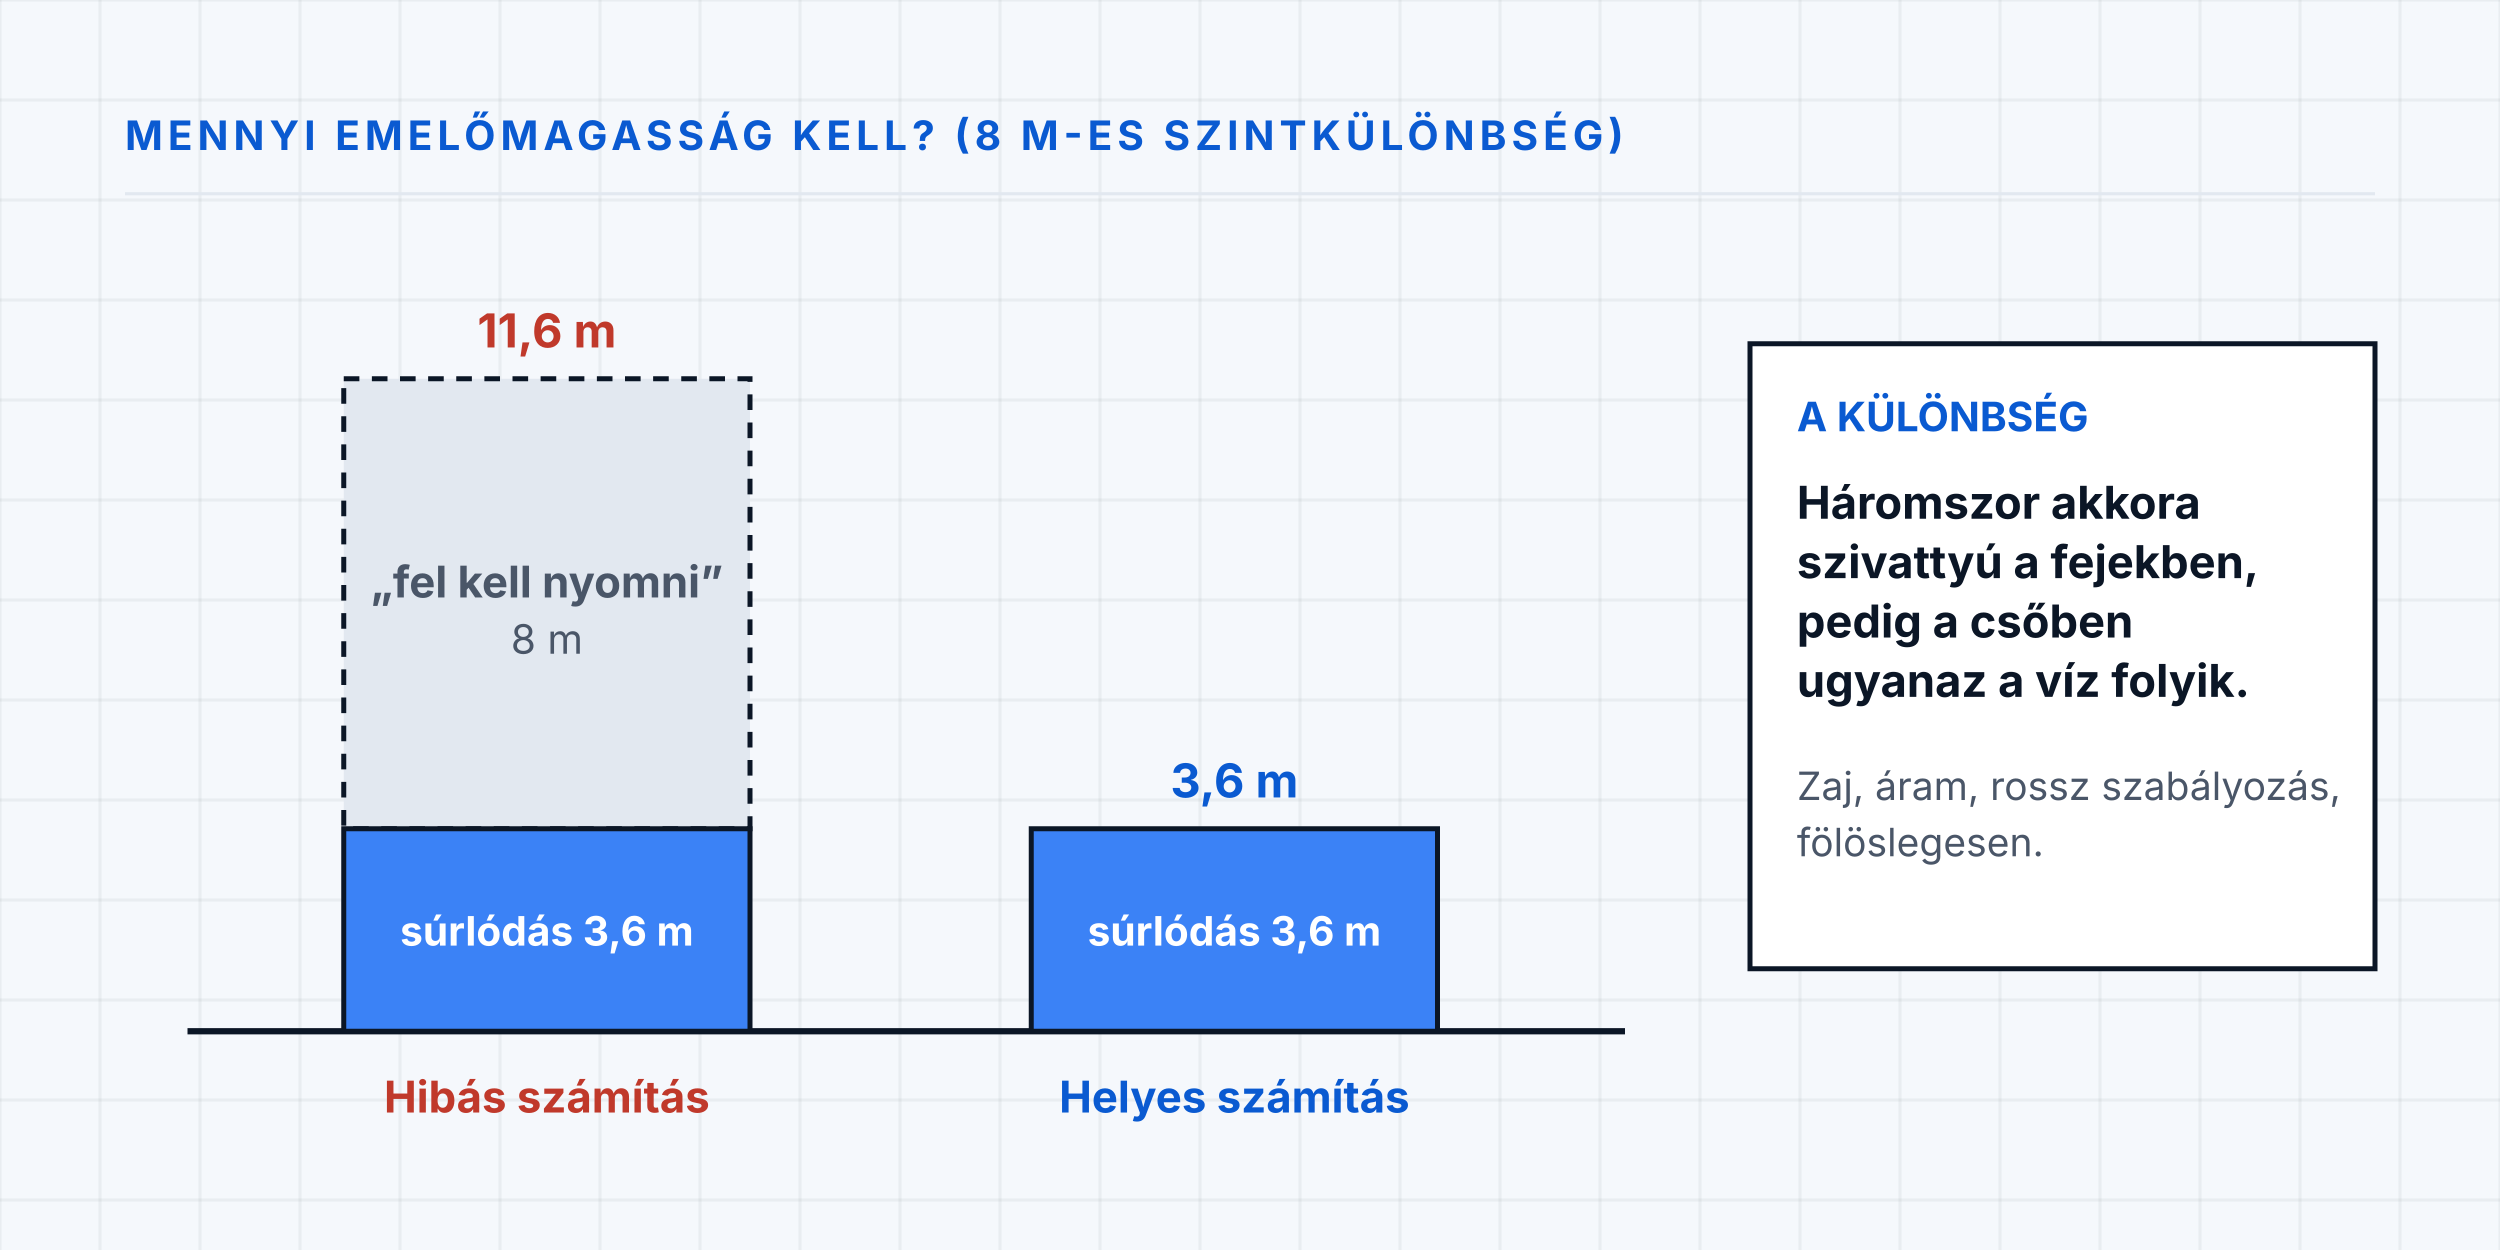
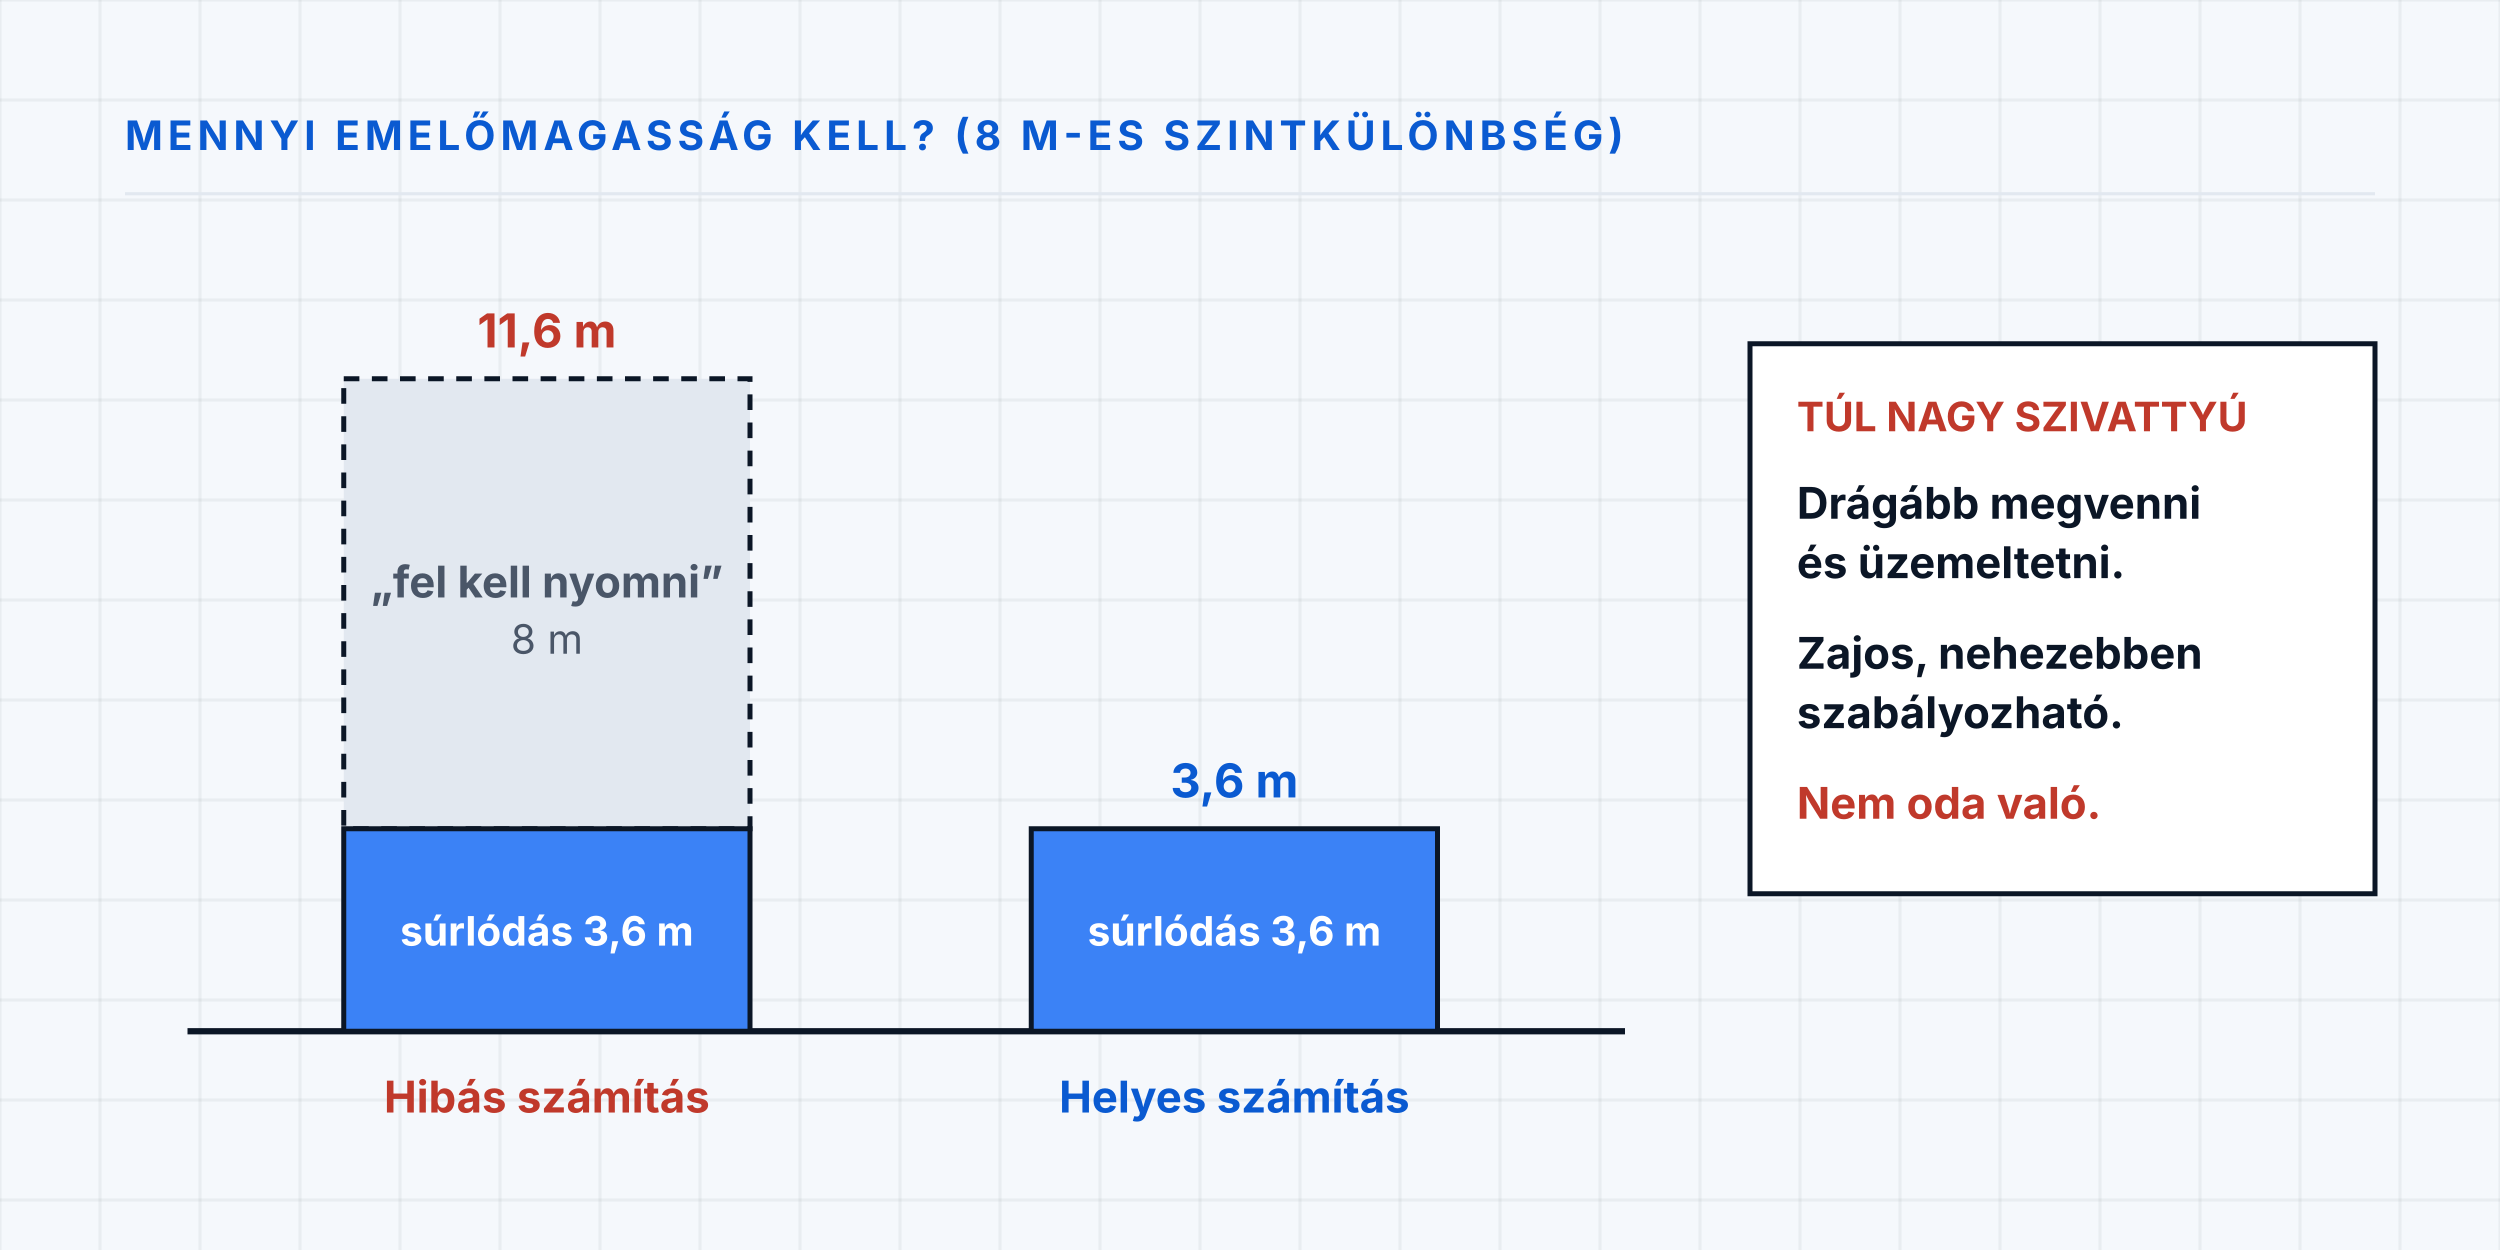
<svg xmlns="http://www.w3.org/2000/svg" viewBox="0 0 800 400" width="800" height="400" role="img" aria-label="Összehasonlítás: a hibás gondolatmenet szerint 11,6 méteres szivattyú kell, a helyes számítás szerint elég 3,6 méter" font-family="Inter, 'Inter Variable', 'Segoe UI', Arial, sans-serif">
  <rect width="800" height="400" fill="#F5F8FC" />
  <g stroke="#0B1626" stroke-opacity="0.05">
    <path d="M0 0V400" />
    <path d="M32 0V400" />
    <path d="M64 0V400" />
    <path d="M96 0V400" />
    <path d="M128 0V400" />
    <path d="M160 0V400" />
    <path d="M192 0V400" />
    <path d="M224 0V400" />
    <path d="M256 0V400" />
    <path d="M288 0V400" />
    <path d="M320 0V400" />
    <path d="M352 0V400" />
    <path d="M384 0V400" />
    <path d="M416 0V400" />
    <path d="M448 0V400" />
    <path d="M480 0V400" />
    <path d="M512 0V400" />
    <path d="M544 0V400" />
    <path d="M576 0V400" />
    <path d="M608 0V400" />
    <path d="M640 0V400" />
    <path d="M672 0V400" />
    <path d="M704 0V400" />
    <path d="M736 0V400" />
    <path d="M768 0V400" />
    <path d="M800 0V400" />
    <path d="M0 0H800" />
    <path d="M0 32H800" />
    <path d="M0 64H800" />
    <path d="M0 96H800" />
    <path d="M0 128H800" />
    <path d="M0 160H800" />
    <path d="M0 192H800" />
    <path d="M0 224H800" />
    <path d="M0 256H800" />
    <path d="M0 288H800" />
    <path d="M0 320H800" />
    <path d="M0 352H800" />
    <path d="M0 384H800" />
  </g>
  <text x="40" y="48" font-size="13" font-weight="700" fill="#0A5AD1" letter-spacing="1.6">MENNYI EMELŐMAGASSÁG KELL? (8 M-ES SZINTKÜLÖNBSÉG)</text>
  <path d="M40 62H760" stroke="#E2E8F0" stroke-width="1" />
  <path d="M60 330H520" stroke="#0B1626" stroke-width="2" />
  <rect x="110" y="121.2" width="130" height="144" fill="#E2E8F0" stroke="#0B1626" stroke-width="1.6" stroke-dasharray="5 4" />
  <rect x="110" y="265.2" width="130" height="64.8" fill="#3B82F6" stroke="#0B1626" stroke-width="1.6" />
  <text x="175" y="191.2" font-size="14" font-weight="700" fill="#4A5668" text-anchor="middle">„fel kell nyomni”</text>
  <text x="175" y="209.2" font-size="13" font-weight="400" fill="#4A5668" text-anchor="middle">8 m</text>
  <text x="175" y="302.6" font-size="13" font-weight="700" fill="#FFFFFF" text-anchor="middle">súrlódás 3,6 m</text>
  <text x="175" y="356" font-size="14" font-weight="700" fill="#C0392B" text-anchor="middle">Hibás számítás</text>
  <text x="175" y="111.2" font-size="15" font-weight="700" fill="#C0392B" text-anchor="middle">11,6 m</text>
  <rect x="330" y="265.2" width="130" height="64.8" fill="#3B82F6" stroke="#0B1626" stroke-width="1.6" />
  <text x="395" y="302.6" font-size="13" font-weight="700" fill="#FFFFFF" text-anchor="middle">súrlódás 3,6 m</text>
  <text x="395" y="255.2" font-size="15" font-weight="700" fill="#0A5AD1" text-anchor="middle">3,6 m</text>
  <text x="395" y="356" font-size="14" font-weight="700" fill="#0A5AD1" text-anchor="middle">Helyes számítás</text>
-   <rect x="560" y="110" width="200" height="200" fill="#FFFFFF" stroke="#0B1626" stroke-width="1.6" />
-   <text x="575" y="138" font-size="13" font-weight="700" fill="#0A5AD1" text-anchor="start">A KÜLÖNBSÉG</text>
-   <text x="575" y="166" font-size="14.5" font-weight="700" fill="#0B1626" text-anchor="start">Háromszor akkora</text>
-   <text x="575" y="185" font-size="14.5" font-weight="700" fill="#0B1626" text-anchor="start">szivattyú a fejekben,</text>
-   <text x="575" y="204" font-size="14.5" font-weight="700" fill="#0B1626" text-anchor="start">pedig a csőben</text>
-   <text x="575" y="223" font-size="14.5" font-weight="700" fill="#0B1626" text-anchor="start">ugyanaz a víz folyik.</text>
-   <text x="575" y="256" font-size="12.5" font-weight="400" fill="#4A5668" text-anchor="start">Zaj, áram, rossz szabályozás,</text>
-   <text x="575" y="274" font-size="12.5" font-weight="400" fill="#4A5668" text-anchor="start">fölöslegesen.</text>
+   <rect x="560" y="110" width="200" height="176" fill="#FFFFFF" stroke="#0B1626" stroke-width="1.6" />
+   <text x="575" y="138" font-size="13" font-weight="700" fill="#C0392B" text-anchor="start">TÚL NAGY SZIVATTYÚ</text>
+   <text x="575" y="166" font-size="14" font-weight="700" fill="#0B1626" text-anchor="start">Drágább megvenni</text>
+   <text x="575" y="185" font-size="14" font-weight="700" fill="#0B1626" text-anchor="start">és üzemeltetni.</text>
+   <text x="575" y="214" font-size="14" font-weight="700" fill="#0B1626" text-anchor="start">Zajos, nehezebben</text>
+   <text x="575" y="233" font-size="14" font-weight="700" fill="#0B1626" text-anchor="start">szabályozható.</text>
+   <text x="575" y="262" font-size="14" font-weight="700" fill="#C0392B" text-anchor="start">Nem oda való.</text>
</svg>
